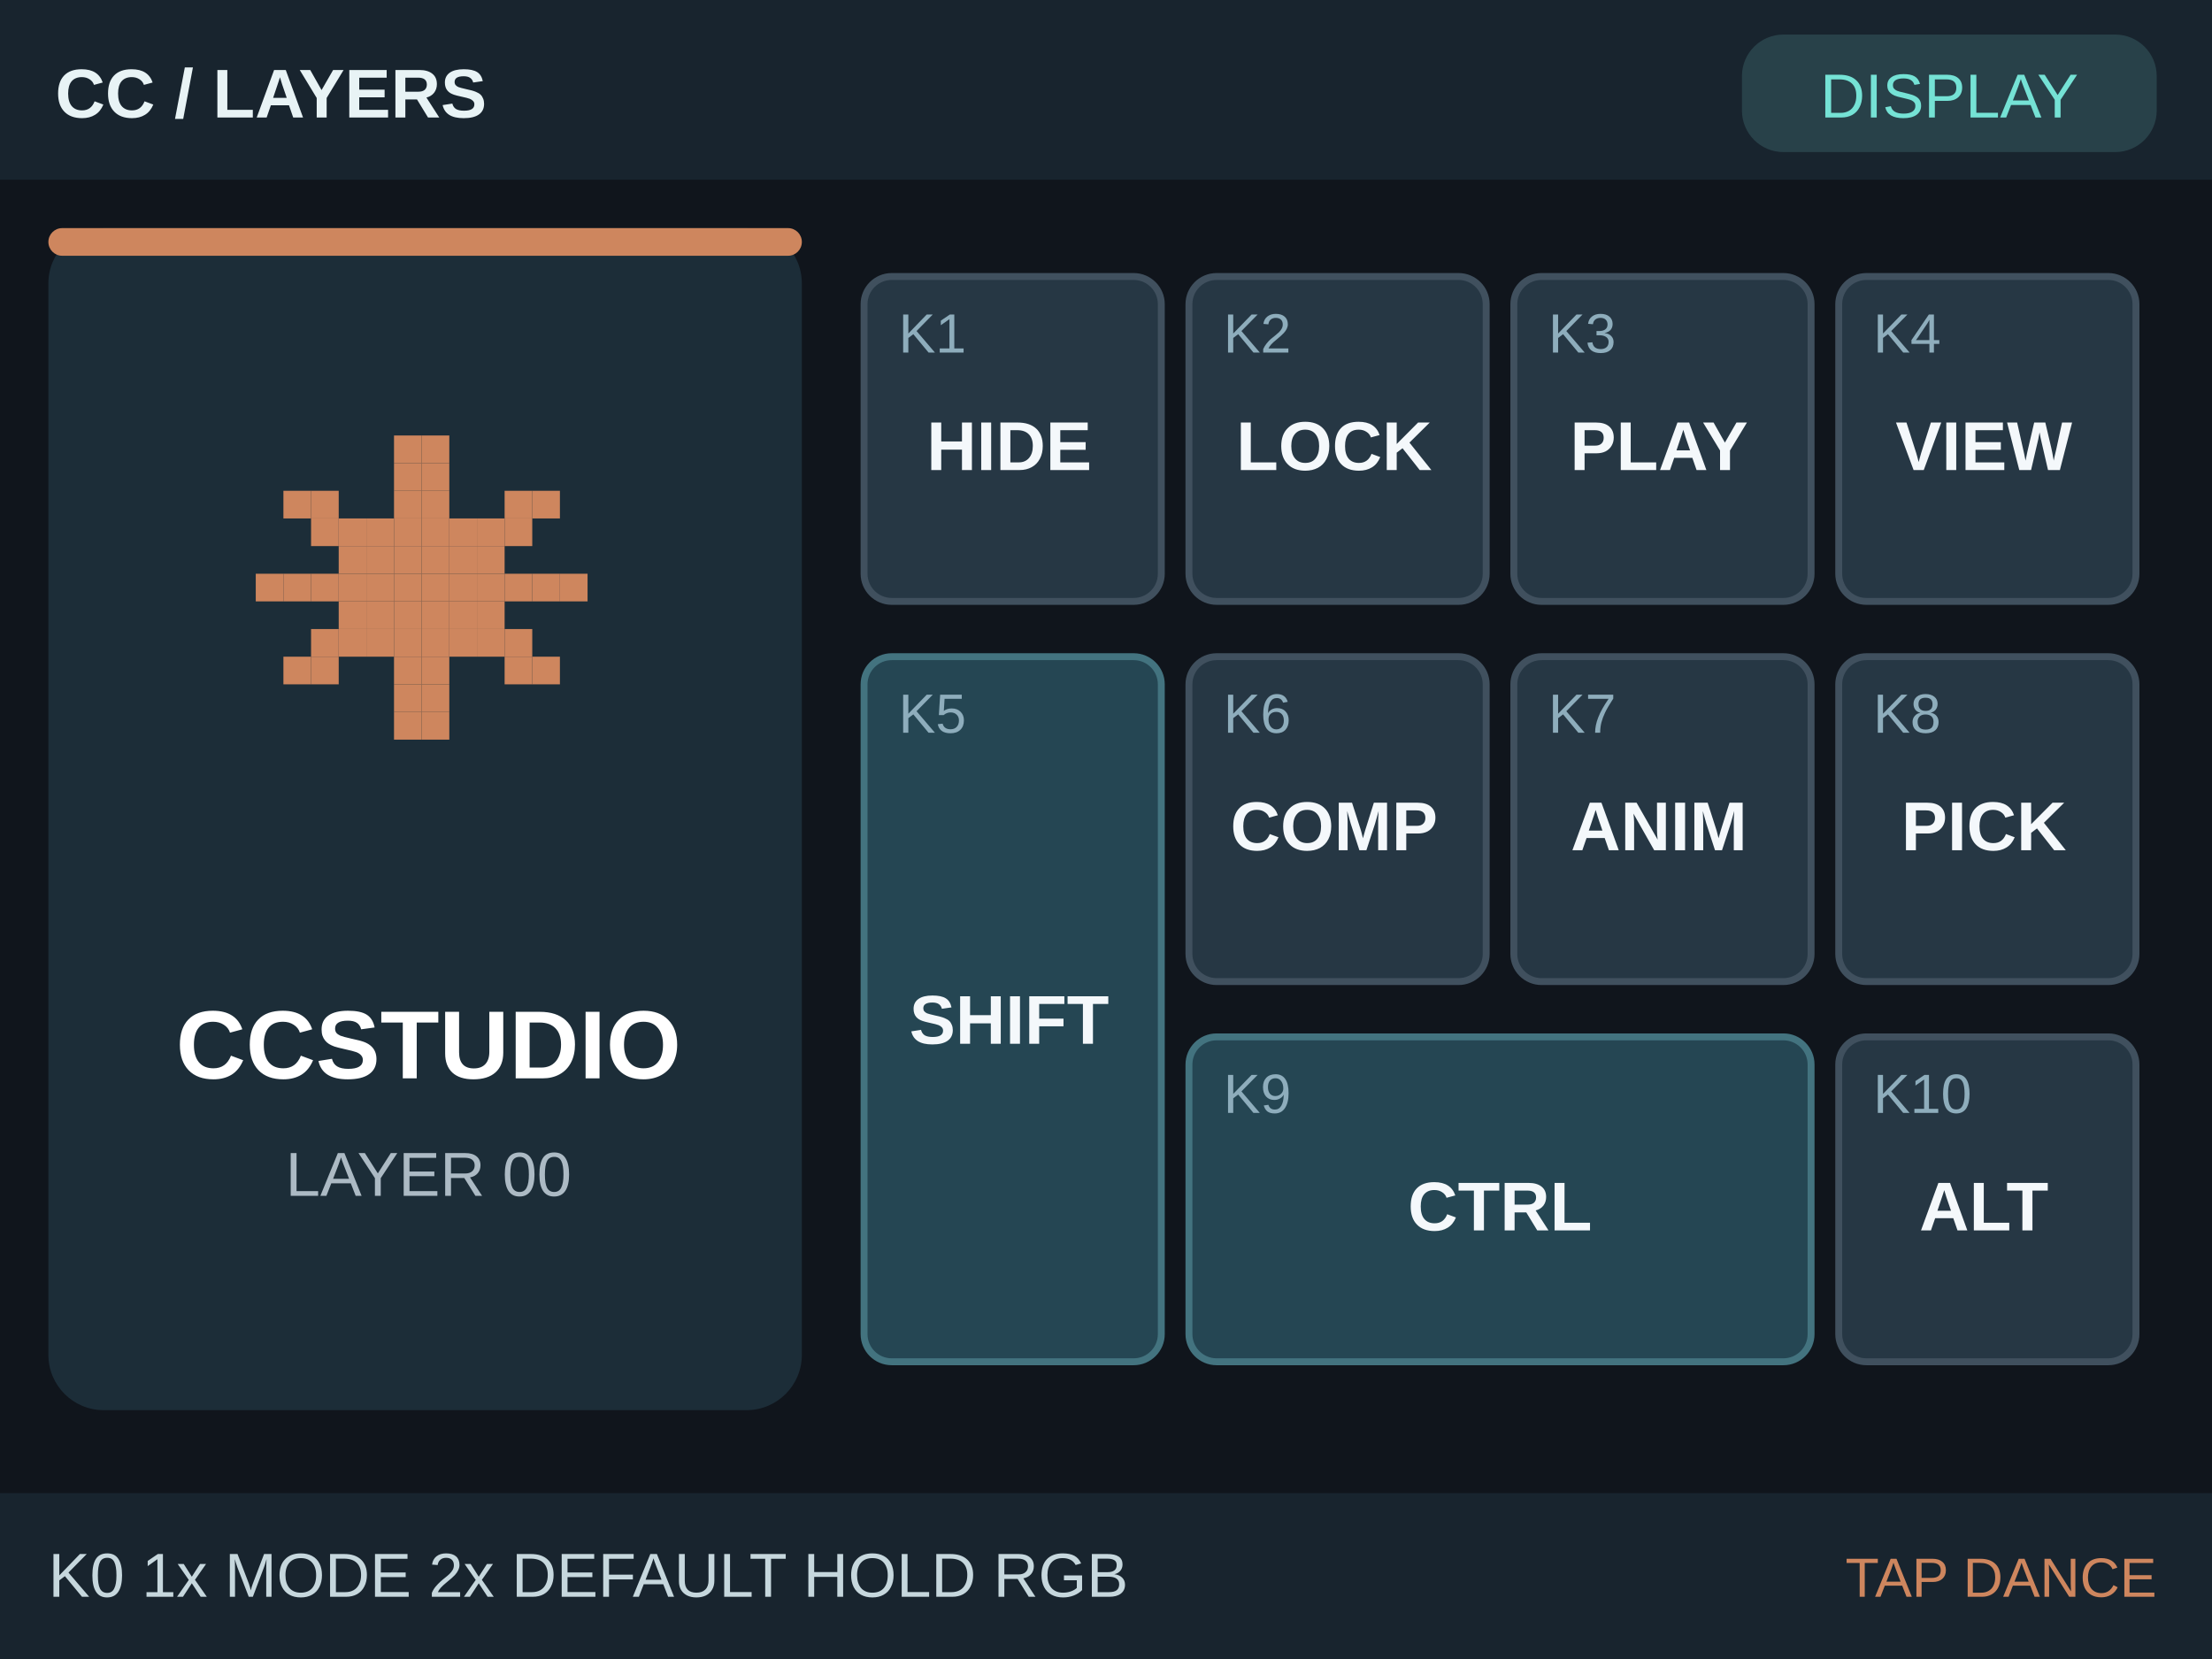
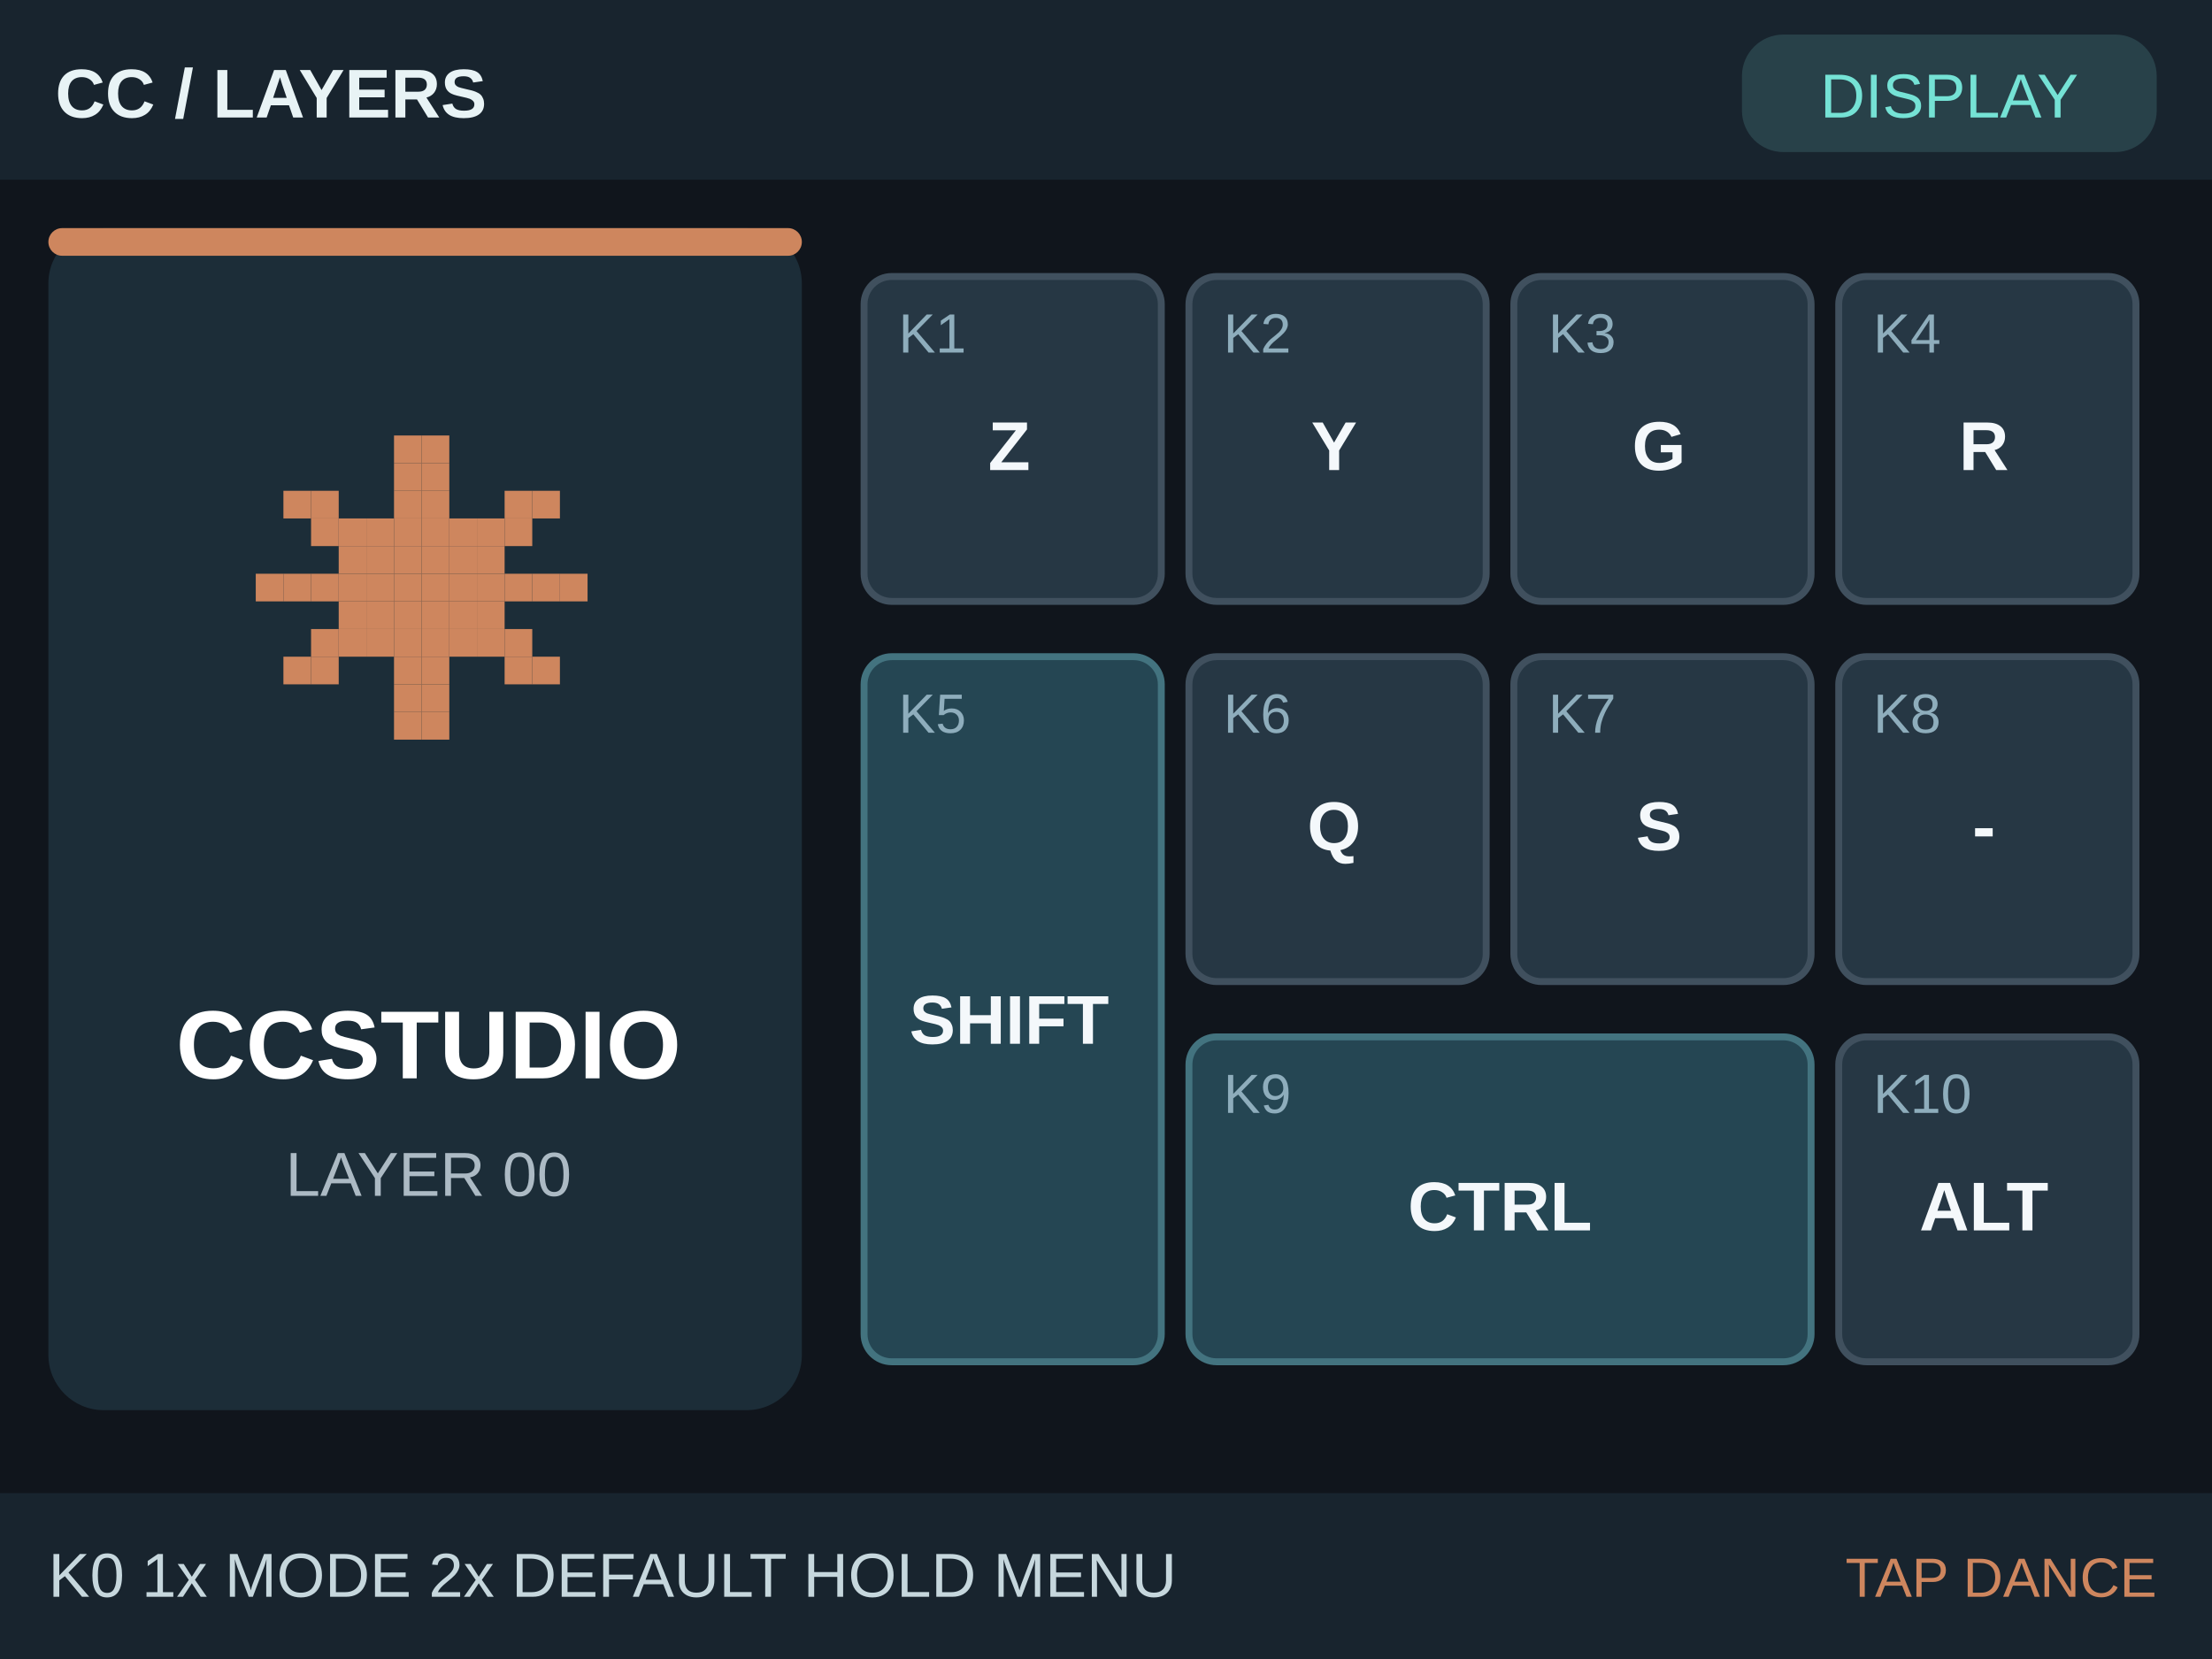
<svg xmlns="http://www.w3.org/2000/svg" width="640" height="480" viewBox="0 0 320 240">
  <rect width="320" height="240" fill="#10151C" />
  <rect width="320" height="26" fill="#18242E" />
  <text x="8" y="17" font-family="Arial" font-size="10" font-weight="bold" fill="#E8F3F5">CC / LAYERS</text>
  <rect x="252" y="5" width="60" height="17" rx="6" fill="#284149" />
  <text x="282" y="17" font-family="Arial" text-anchor="middle" font-size="9" fill="#75E2D5">DISPLAY</text>
  <rect x="7" y="33" width="109" height="171" rx="8" fill="#1C2D38" />
  <rect x="7" y="33" width="109" height="4" rx="2" fill="#CE865E" />
  <rect x="57" y="63" width="4" height="4" fill="#CE865E" />
  <rect x="61" y="63" width="4" height="4" fill="#CE865E" />
  <rect x="57" y="67" width="4" height="4" fill="#CE865E" />
  <rect x="61" y="67" width="4" height="4" fill="#CE865E" />
  <rect x="41" y="71" width="4" height="4" fill="#CE865E" />
  <rect x="45" y="71" width="4" height="4" fill="#CE865E" />
  <rect x="57" y="71" width="4" height="4" fill="#CE865E" />
  <rect x="61" y="71" width="4" height="4" fill="#CE865E" />
  <rect x="73" y="71" width="4" height="4" fill="#CE865E" />
  <rect x="77" y="71" width="4" height="4" fill="#CE865E" />
  <rect x="45" y="75" width="4" height="4" fill="#CE865E" />
  <rect x="49" y="75" width="4" height="4" fill="#CE865E" />
  <rect x="53" y="75" width="4" height="4" fill="#CE865E" />
  <rect x="57" y="75" width="4" height="4" fill="#CE865E" />
  <rect x="61" y="75" width="4" height="4" fill="#CE865E" />
  <rect x="65" y="75" width="4" height="4" fill="#CE865E" />
  <rect x="69" y="75" width="4" height="4" fill="#CE865E" />
  <rect x="73" y="75" width="4" height="4" fill="#CE865E" />
  <rect x="49" y="79" width="4" height="4" fill="#CE865E" />
  <rect x="53" y="79" width="4" height="4" fill="#CE865E" />
  <rect x="57" y="79" width="4" height="4" fill="#CE865E" />
  <rect x="61" y="79" width="4" height="4" fill="#CE865E" />
  <rect x="65" y="79" width="4" height="4" fill="#CE865E" />
  <rect x="69" y="79" width="4" height="4" fill="#CE865E" />
  <rect x="37" y="83" width="4" height="4" fill="#CE865E" />
  <rect x="41" y="83" width="4" height="4" fill="#CE865E" />
  <rect x="45" y="83" width="4" height="4" fill="#CE865E" />
  <rect x="49" y="83" width="4" height="4" fill="#CE865E" />
  <rect x="53" y="83" width="4" height="4" fill="#CE865E" />
  <rect x="57" y="83" width="4" height="4" fill="#CE865E" />
  <rect x="61" y="83" width="4" height="4" fill="#CE865E" />
  <rect x="65" y="83" width="4" height="4" fill="#CE865E" />
  <rect x="69" y="83" width="4" height="4" fill="#CE865E" />
  <rect x="73" y="83" width="4" height="4" fill="#CE865E" />
  <rect x="77" y="83" width="4" height="4" fill="#CE865E" />
  <rect x="81" y="83" width="4" height="4" fill="#CE865E" />
  <rect x="49" y="87" width="4" height="4" fill="#CE865E" />
  <rect x="53" y="87" width="4" height="4" fill="#CE865E" />
  <rect x="57" y="87" width="4" height="4" fill="#CE865E" />
  <rect x="61" y="87" width="4" height="4" fill="#CE865E" />
  <rect x="65" y="87" width="4" height="4" fill="#CE865E" />
  <rect x="69" y="87" width="4" height="4" fill="#CE865E" />
  <rect x="45" y="91" width="4" height="4" fill="#CE865E" />
  <rect x="49" y="91" width="4" height="4" fill="#CE865E" />
  <rect x="53" y="91" width="4" height="4" fill="#CE865E" />
  <rect x="57" y="91" width="4" height="4" fill="#CE865E" />
  <rect x="61" y="91" width="4" height="4" fill="#CE865E" />
  <rect x="65" y="91" width="4" height="4" fill="#CE865E" />
  <rect x="69" y="91" width="4" height="4" fill="#CE865E" />
  <rect x="73" y="91" width="4" height="4" fill="#CE865E" />
  <rect x="41" y="95" width="4" height="4" fill="#CE865E" />
  <rect x="45" y="95" width="4" height="4" fill="#CE865E" />
  <rect x="57" y="95" width="4" height="4" fill="#CE865E" />
  <rect x="61" y="95" width="4" height="4" fill="#CE865E" />
  <rect x="73" y="95" width="4" height="4" fill="#CE865E" />
  <rect x="77" y="95" width="4" height="4" fill="#CE865E" />
  <rect x="57" y="99" width="4" height="4" fill="#CE865E" />
  <rect x="61" y="99" width="4" height="4" fill="#CE865E" />
  <rect x="57" y="103" width="4" height="4" fill="#CE865E" />
  <rect x="61" y="103" width="4" height="4" fill="#CE865E" />
  <text x="62" y="156" text-anchor="middle" font-family="Arial" font-weight="bold" font-size="14" fill="#FFFFFF">CCSTUDIO</text>
  <text x="62" y="173" text-anchor="middle" font-family="Arial" font-size="9" fill="#ACBAC4">LAYER 00</text>
  <rect x="125" y="40" width="43" height="47" rx="4" fill="#263744" stroke="#40505E" />
  <text x="130" y="51" font-family="Arial" font-size="8" fill="#8EADBC">K1</text>
-   <text x="146" y="68" text-anchor="middle" font-family="Arial" font-weight="bold" font-size="10" fill="#F4F8FB">HIDE</text>
+   <text x="146" y="68" text-anchor="middle" font-family="Arial" font-weight="bold" font-size="10" fill="#F4F8FB">Z</text>
  <rect x="172" y="40" width="43" height="47" rx="4" fill="#263744" stroke="#40505E" />
  <text x="177" y="51" font-family="Arial" font-size="8" fill="#8EADBC">K2</text>
-   <text x="193" y="68" text-anchor="middle" font-family="Arial" font-weight="bold" font-size="10" fill="#F4F8FB">LOCK</text>
+   <text x="193" y="68" text-anchor="middle" font-family="Arial" font-weight="bold" font-size="10" fill="#F4F8FB">Y</text>
  <rect x="219" y="40" width="43" height="47" rx="4" fill="#263744" stroke="#40505E" />
  <text x="224" y="51" font-family="Arial" font-size="8" fill="#8EADBC">K3</text>
-   <text x="240" y="68" text-anchor="middle" font-family="Arial" font-weight="bold" font-size="10" fill="#F4F8FB">PLAY</text>
+   <text x="240" y="68" text-anchor="middle" font-family="Arial" font-weight="bold" font-size="10" fill="#F4F8FB">G</text>
  <rect x="266" y="40" width="43" height="47" rx="4" fill="#263744" stroke="#40505E" />
  <text x="271" y="51" font-family="Arial" font-size="8" fill="#8EADBC">K4</text>
-   <text x="287" y="68" text-anchor="middle" font-family="Arial" font-weight="bold" font-size="10" fill="#F4F8FB">VIEW</text>
+   <text x="287" y="68" text-anchor="middle" font-family="Arial" font-weight="bold" font-size="10" fill="#F4F8FB">R</text>
  <rect x="125" y="95" width="43" height="102" rx="4" fill="#254653" stroke="#43737F" />
  <text x="130" y="106" font-family="Arial" font-size="8" fill="#8EADBC">K5</text>
  <text x="146" y="151" text-anchor="middle" font-family="Arial" font-weight="bold" font-size="10" fill="#F4F8FB">SHIFT</text>
  <rect x="172" y="95" width="43" height="47" rx="4" fill="#263744" stroke="#40505E" />
  <text x="177" y="106" font-family="Arial" font-size="8" fill="#8EADBC">K6</text>
-   <text x="193" y="123" text-anchor="middle" font-family="Arial" font-weight="bold" font-size="10" fill="#F4F8FB">COMP</text>
+   <text x="193" y="123" text-anchor="middle" font-family="Arial" font-weight="bold" font-size="10" fill="#F4F8FB">Q</text>
  <rect x="219" y="95" width="43" height="47" rx="4" fill="#263744" stroke="#40505E" />
  <text x="224" y="106" font-family="Arial" font-size="8" fill="#8EADBC">K7</text>
-   <text x="240" y="123" text-anchor="middle" font-family="Arial" font-weight="bold" font-size="10" fill="#F4F8FB">ANIM</text>
+   <text x="240" y="123" text-anchor="middle" font-family="Arial" font-weight="bold" font-size="10" fill="#F4F8FB">S</text>
  <rect x="266" y="95" width="43" height="47" rx="4" fill="#263744" stroke="#40505E" />
  <text x="271" y="106" font-family="Arial" font-size="8" fill="#8EADBC">K8</text>
-   <text x="287" y="123" text-anchor="middle" font-family="Arial" font-weight="bold" font-size="10" fill="#F4F8FB">PICK</text>
+   <text x="287" y="123" text-anchor="middle" font-family="Arial" font-weight="bold" font-size="10" fill="#F4F8FB">-</text>
  <rect x="172" y="150" width="90" height="47" rx="4" fill="#254653" stroke="#43737F" />
  <text x="177" y="161" font-family="Arial" font-size="8" fill="#8EADBC">K9</text>
  <text x="217" y="178" text-anchor="middle" font-family="Arial" font-weight="bold" font-size="10" fill="#F4F8FB">CTRL</text>
  <rect x="266" y="150" width="43" height="47" rx="4" fill="#263744" stroke="#40505E" />
  <text x="271" y="161" font-family="Arial" font-size="8" fill="#8EADBC">K10</text>
  <text x="287" y="178" text-anchor="middle" font-family="Arial" font-weight="bold" font-size="10" fill="#F4F8FB">ALT</text>
  <rect x="0" y="216" width="320" height="24" fill="#18242E" />
-   <text x="7" y="231" font-family="Arial" font-size="9" fill="#C6D7DD">K0  1x MODE   2x DEFAULT   HOLD RGB</text>
+   <text x="7" y="231" font-family="Arial" font-size="9" fill="#C6D7DD">K0  1x MODE   2x DEFAULT   HOLD MENU</text>
  <text x="312" y="231" font-family="Arial" font-size="8" text-anchor="end" fill="#CE865E">TAP DANCE</text>
</svg>
